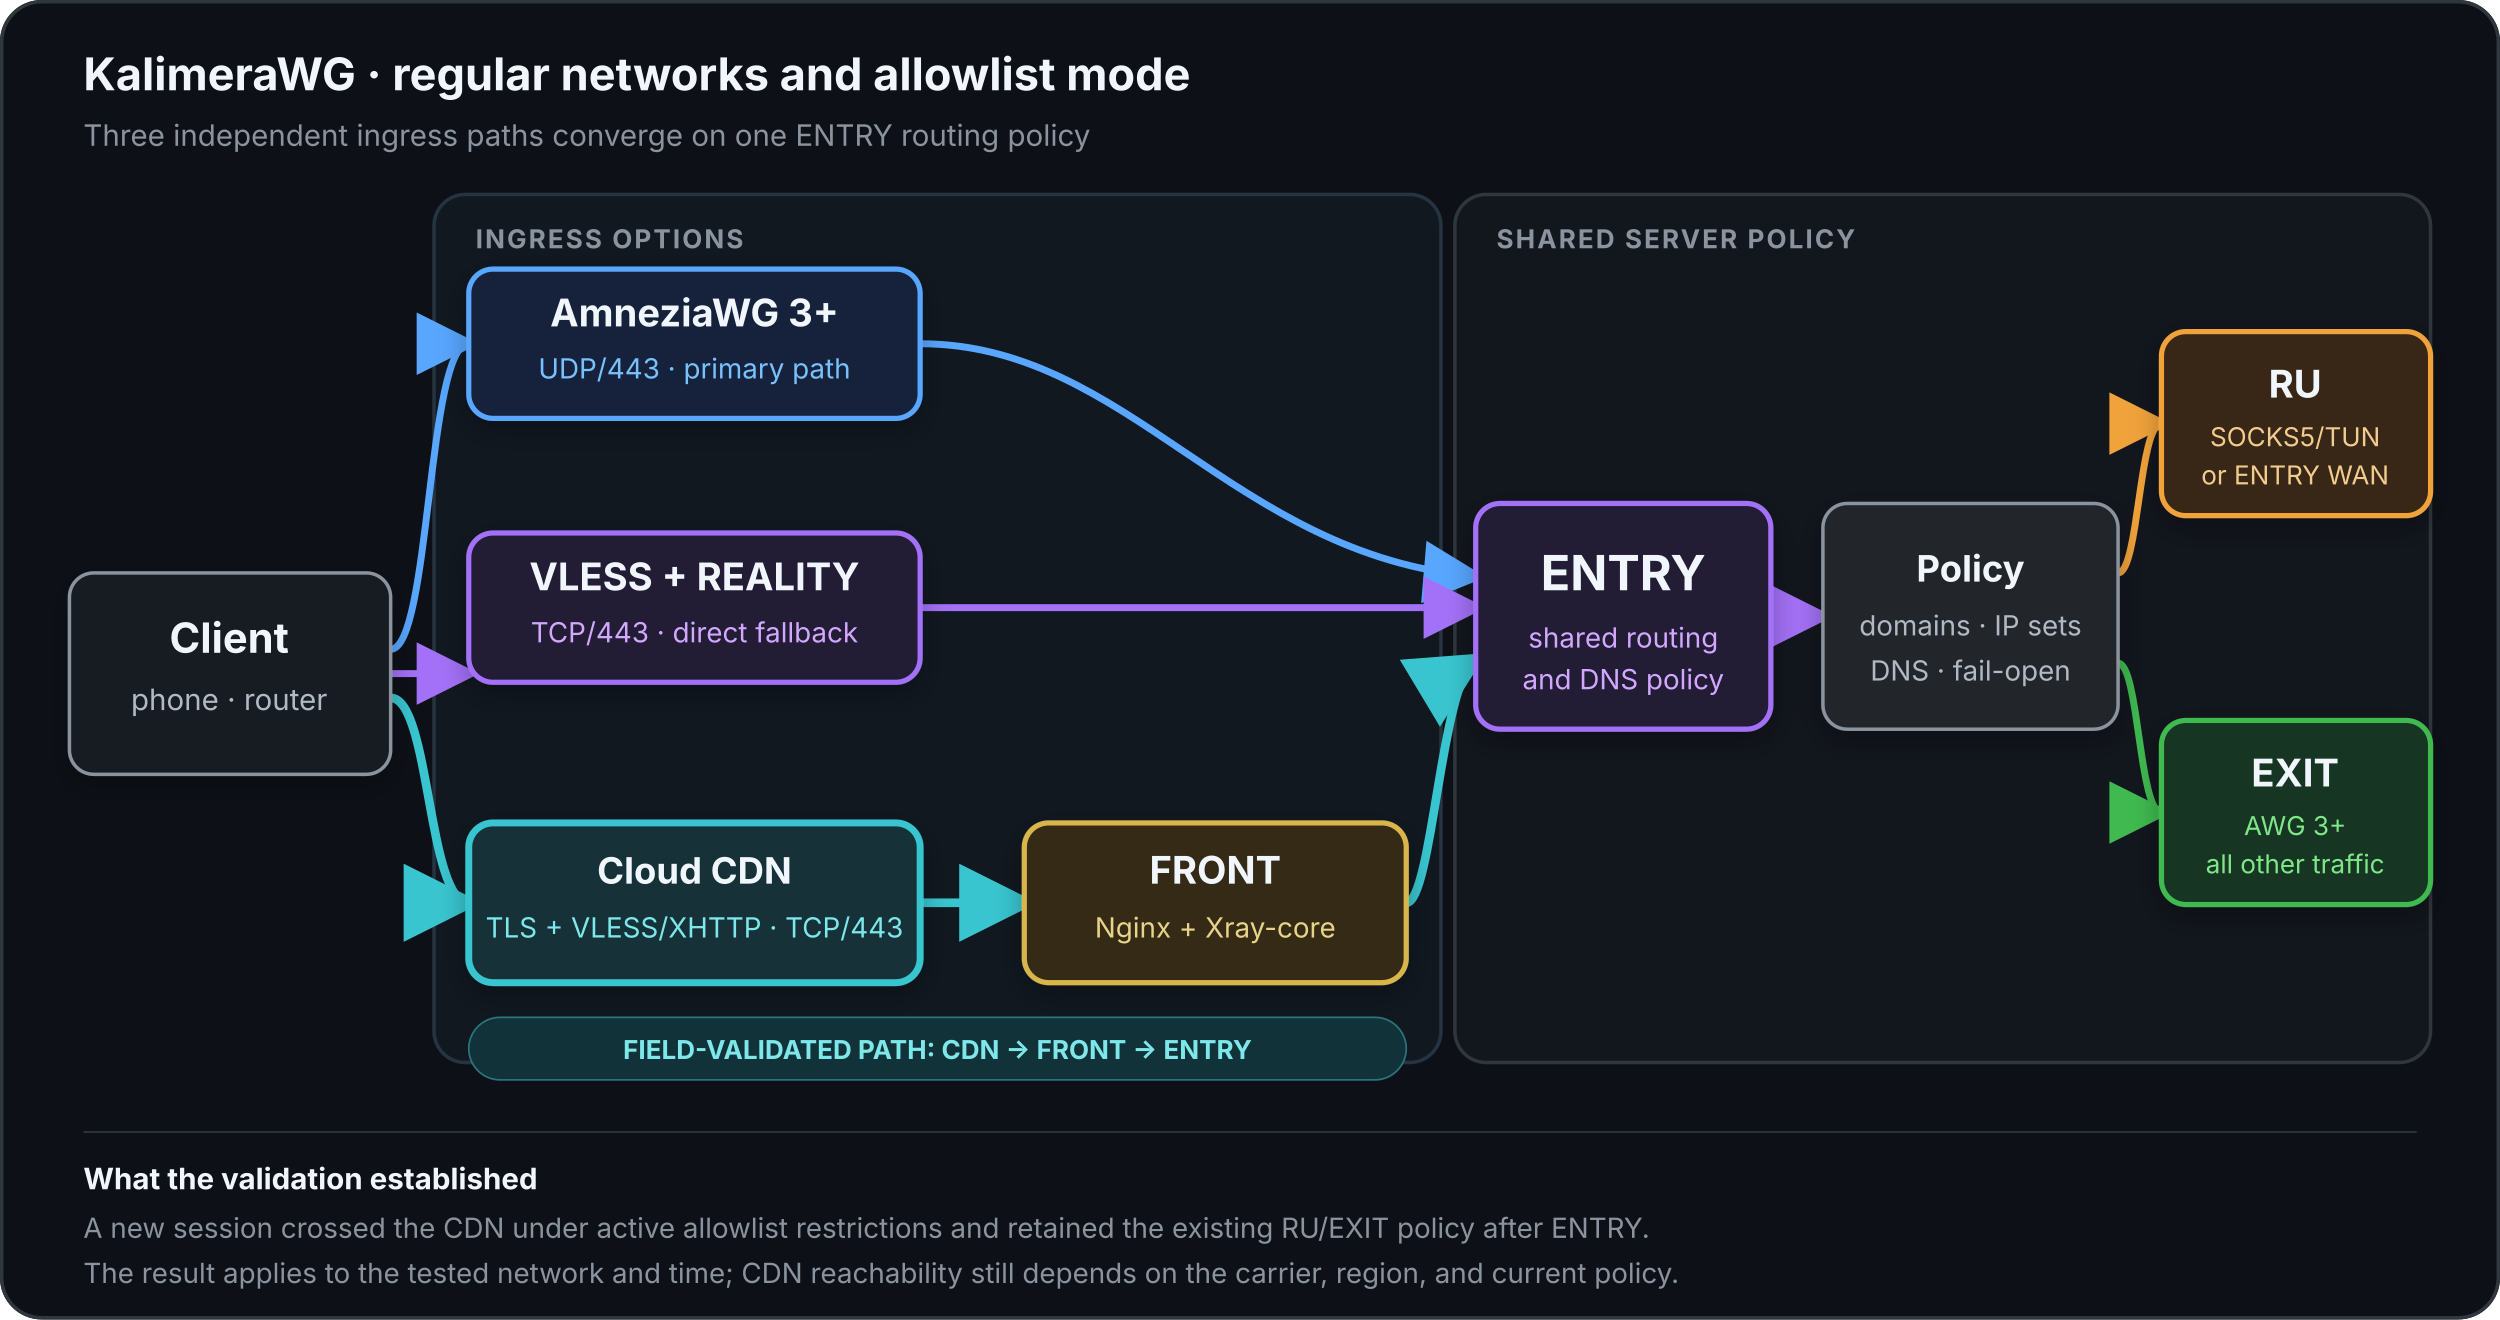
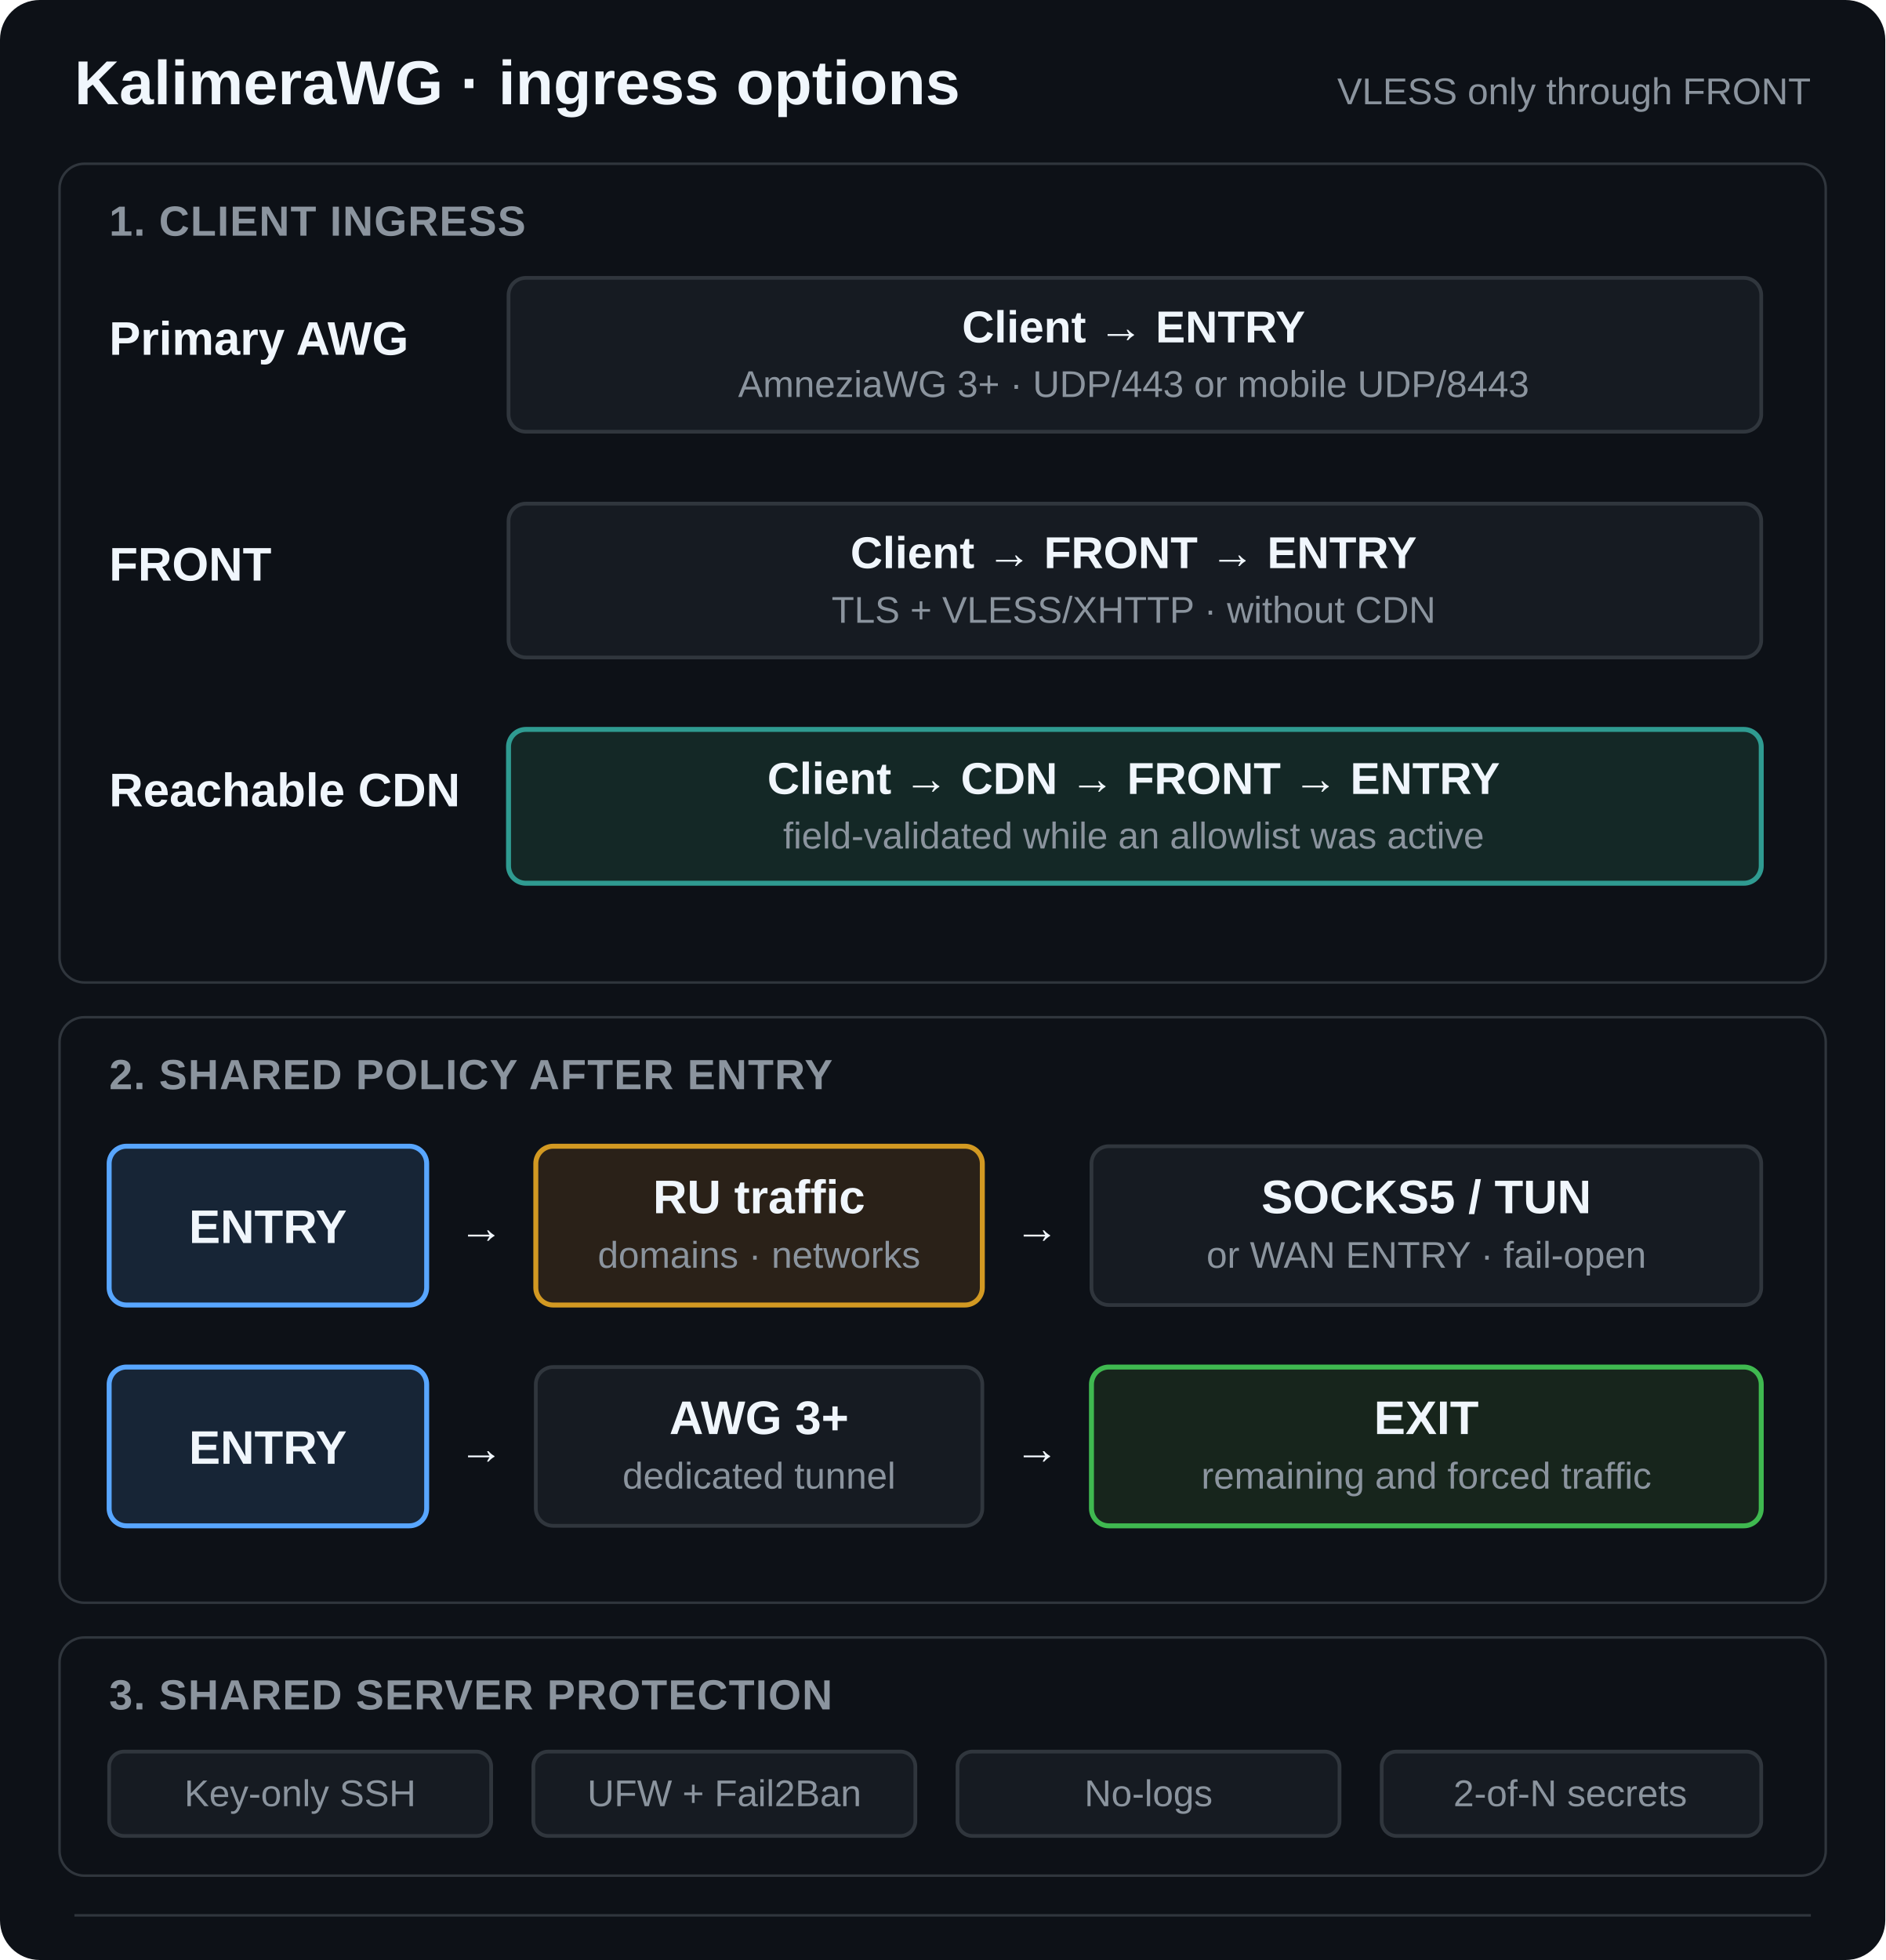
- <svg xmlns="http://www.w3.org/2000/svg" width="1440" height="760" viewBox="0 0 1440 760" role="img" aria-labelledby="title desc">
-   <defs>
-     <filter id="shadow" x="-20%" y="-20%" width="140%" height="140%">
-       <feDropShadow dx="0" dy="6" stdDeviation="8" flood-color="#000000" flood-opacity="0.28" />
-     </filter>
-     <marker id="ab" viewBox="0 0 12 12" refX="10" refY="6" markerWidth="9" markerHeight="9" orient="auto">
-       <path d="M0 0L12 6L0 12z" fill="#58a6ff" />
-     </marker>
-     <marker id="ap" viewBox="0 0 12 12" refX="10" refY="6" markerWidth="9" markerHeight="9" orient="auto">
-       <path d="M0 0L12 6L0 12z" fill="#a371f7" />
-     </marker>
-     <marker id="ac" viewBox="0 0 12 12" refX="10" refY="6" markerWidth="9" markerHeight="9" orient="auto">
-       <path d="M0 0L12 6L0 12z" fill="#39c5cf" />
-     </marker>
-     <marker id="ao" viewBox="0 0 12 12" refX="10" refY="6" markerWidth="9" markerHeight="9" orient="auto">
-       <path d="M0 0L12 6L0 12z" fill="#f0a33b" />
-     </marker>
-     <marker id="ag" viewBox="0 0 12 12" refX="10" refY="6" markerWidth="9" markerHeight="9" orient="auto">
-       <path d="M0 0L12 6L0 12z" fill="#3fb950" />
-     </marker>
-   </defs>
-   <rect width="1440" height="760" rx="24" fill="#0d1117" />
-   <rect x="1" y="1" width="1438" height="758" rx="23" fill="none" stroke="#30363d" stroke-width="2" />
-   <text x="48" y="52" fill="#f0f6fc" font-family="Inter, Segoe UI, Arial, sans-serif" font-size="26" font-weight="700">KalimeraWG · regular networks and allowlist mode</text>
-   <text x="48" y="84" fill="#8b949e" font-family="Inter, Segoe UI, Arial, sans-serif" font-size="17">Three independent ingress paths converge on one ENTRY routing policy</text>
-   <rect x="250" y="112" width="580" height="500" rx="18" fill="#111820" stroke="#263442" stroke-width="2" />
-   <text x="274" y="143" fill="#8b949e" font-family="Inter, Segoe UI, Arial, sans-serif" font-size="15" font-weight="700" letter-spacing="1.2">INGRESS OPTIONS</text>
-   <rect x="838" y="112" width="562" height="500" rx="18" fill="#12161d" stroke="#30363d" stroke-width="2" />
-   <text x="862" y="143" fill="#8b949e" font-family="Inter, Segoe UI, Arial, sans-serif" font-size="15" font-weight="700" letter-spacing="1.2">SHARED SERVER POLICY</text>
-   <path d="M225 374C248 374 246 198 270 198" fill="none" stroke="#58a6ff" stroke-width="4" marker-end="url(#ab)" />
-   <path d="M225 388H270" fill="none" stroke="#a371f7" stroke-width="4" marker-end="url(#ap)" />
-   <path d="M225 402C248 402 246 520 270 520" fill="none" stroke="#39c5cf" stroke-width="5" marker-end="url(#ac)" />
-   <path d="M530 198C650 198 710 320 850 332" fill="none" stroke="#58a6ff" stroke-width="4" marker-end="url(#ab)" />
-   <path d="M530 350H850" fill="none" stroke="#a371f7" stroke-width="4" marker-end="url(#ap)" />
-   <path d="M530 520H590" fill="none" stroke="#39c5cf" stroke-width="5" marker-end="url(#ac)" />
-   <path d="M810 520C825 520 830 392 850 380" fill="none" stroke="#39c5cf" stroke-width="5" marker-end="url(#ac)" />
-   <path d="M1020 355H1050" fill="none" stroke="#b1bac4" stroke-width="4" marker-end="url(#ap)" />
-   <path d="M1220 330C1232 330 1232 244 1245 244" fill="none" stroke="#f0a33b" stroke-width="4" marker-end="url(#ao)" />
-   <path d="M1220 382C1232 382 1232 468 1245 468" fill="none" stroke="#3fb950" stroke-width="4" marker-end="url(#ag)" />
-   <g filter="url(#shadow)" font-family="Inter, Segoe UI, Arial, sans-serif">
-     <rect x="40" y="330" width="185" height="116" rx="14" fill="#161b22" stroke="#8b949e" stroke-width="2" />
-     <text x="132" y="376" text-anchor="middle" fill="#f0f6fc" font-size="24" font-weight="700">Client</text>
-     <text x="132" y="409" text-anchor="middle" fill="#b1bac4" font-size="17">phone · router</text>
-     <rect x="270" y="155" width="260" height="86" rx="14" fill="#13243a" stroke="#58a6ff" stroke-width="3" />
-     <text x="400" y="188" text-anchor="middle" fill="#f0f6fc" font-size="22" font-weight="700">AmneziaWG 3+</text>
-     <text x="400" y="218" text-anchor="middle" fill="#79c0ff" font-size="16">UDP/443 · primary path</text>
-     <rect x="270" y="307" width="260" height="86" rx="14" fill="#211a36" stroke="#a371f7" stroke-width="3" />
-     <text x="400" y="340" text-anchor="middle" fill="#f0f6fc" font-size="22" font-weight="700">VLESS + REALITY</text>
-     <text x="400" y="370" text-anchor="middle" fill="#d2a8ff" font-size="16">TCP/443 · direct fallback</text>
-     <rect x="270" y="474" width="260" height="92" rx="14" fill="#123239" stroke="#39c5cf" stroke-width="4" />
-     <text x="400" y="509" text-anchor="middle" fill="#f0f6fc" font-size="21" font-weight="700">Cloud CDN</text>
-     <text x="400" y="540" text-anchor="middle" fill="#7ee7ea" font-size="16">TLS + VLESS/XHTTP · TCP/443</text>
-     <rect x="590" y="474" width="220" height="92" rx="14" fill="#352b16" stroke="#d8b64c" stroke-width="3" />
-     <text x="700" y="509" text-anchor="middle" fill="#f0f6fc" font-size="22" font-weight="700">FRONT</text>
-     <text x="700" y="540" text-anchor="middle" fill="#e8d38a" font-size="16">Nginx + Xray-core</text>
-     <rect x="850" y="290" width="170" height="130" rx="14" fill="#211a36" stroke="#a371f7" stroke-width="3" />
-     <text x="935" y="340" text-anchor="middle" fill="#f0f6fc" font-size="28" font-weight="700">ENTRY</text>
-     <text x="935" y="373" text-anchor="middle" fill="#d2a8ff" font-size="16">shared routing</text>
-     <text x="935" y="397" text-anchor="middle" fill="#d2a8ff" font-size="16">and DNS policy</text>
-     <rect x="1050" y="290" width="170" height="130" rx="14" fill="#20252b" stroke="#8b949e" stroke-width="2" />
-     <text x="1135" y="335" text-anchor="middle" fill="#f0f6fc" font-size="21" font-weight="700">Policy</text>
-     <text x="1135" y="366" text-anchor="middle" fill="#b1bac4" font-size="16">domains · IP sets</text>
-     <text x="1135" y="392" text-anchor="middle" fill="#b1bac4" font-size="16">DNS · fail-open</text>
-     <rect x="1245" y="191" width="155" height="106" rx="14" fill="#382614" stroke="#f0a33b" stroke-width="3" />
-     <text x="1322" y="229" text-anchor="middle" fill="#f0f6fc" font-size="22" font-weight="700">RU</text>
-     <text x="1322" y="257" text-anchor="middle" fill="#f2cc8f" font-size="15">SOCKS5/TUN</text>
-     <text x="1322" y="279" text-anchor="middle" fill="#f2cc8f" font-size="15">or ENTRY WAN</text>
-     <rect x="1245" y="415" width="155" height="106" rx="14" fill="#173523" stroke="#3fb950" stroke-width="3" />
-     <text x="1322" y="453" text-anchor="middle" fill="#f0f6fc" font-size="22" font-weight="700">EXIT</text>
-     <text x="1322" y="481" text-anchor="middle" fill="#7ee787" font-size="15">AWG 3+</text>
-     <text x="1322" y="503" text-anchor="middle" fill="#7ee787" font-size="15">all other traffic</text>
-   </g>
-   <rect x="270" y="586" width="540" height="36" rx="18" fill="#123239" stroke="#2b747b" />
-   <text x="540" y="610" text-anchor="middle" fill="#7ee7ea" font-family="Inter, Segoe UI, Arial, sans-serif" font-size="15" font-weight="700">FIELD-VALIDATED PATH: CDN → FRONT → ENTRY</text>
-   <line x1="48" y1="652" x2="1392" y2="652" stroke="#30363d" />
-   <text x="48" y="685" fill="#f0f6fc" font-family="Inter, Segoe UI, Arial, sans-serif" font-size="17" font-weight="700">What the validation established</text>
-   <text x="48" y="713" fill="#8b949e" font-family="Inter, Segoe UI, Arial, sans-serif" font-size="16">A new session crossed the CDN under active allowlist restrictions and retained the existing RU/EXIT policy after ENTRY.</text>
-   <text x="48" y="739" fill="#8b949e" font-family="Inter, Segoe UI, Arial, sans-serif" font-size="16">The result applies to the tested network and time; CDN reachability still depends on the carrier, region, and current policy.</text>
+ <svg xmlns="http://www.w3.org/2000/svg" width="760" height="790" viewBox="0 0 760 790" role="img" aria-labelledby="title desc">
+   <style>
+     text { font-family: -apple-system, BlinkMacSystemFont, "Segoe UI", Arial, sans-serif; }
+     .title { fill: #f0f6fc; font-size: 25px; font-weight: 600; }
+     .section { fill: #8b949e; font-size: 17px; font-weight: 600; letter-spacing: .4px; }
+     .label { fill: #f0f6fc; font-size: 19px; font-weight: 600; }
+     .detail { fill: #8b949e; font-size: 15px; }
+     .path { fill: #f0f6fc; font-size: 18px; font-weight: 600; }
+     .node { fill: #161b22; stroke: #30363d; stroke-width: 1.5; }
+     .core { fill: #172536; stroke: #58a6ff; stroke-width: 2; }
+     .route { fill: #2a2118; stroke: #d29922; stroke-width: 2; }
+     .exit { fill: #17251c; stroke: #3fb950; stroke-width: 2; }
+     .verified { fill: #142826; stroke: #2f9b91; stroke-width: 2; }
+     .module { fill: none; stroke: #30363d; stroke-width: 1; }
+     .divider { stroke: #30363d; stroke-width: 1; }
+   </style>
+   <rect width="760" height="790" rx="16" fill="#0d1117" />
+   <text x="30" y="42" class="title">KalimeraWG · ingress options</text>
+   <text x="730" y="42" text-anchor="end" class="detail">VLESS only through FRONT</text>
+   <rect x="24" y="66" width="712" height="330" rx="10" class="module" />
+   <text x="44" y="95" class="section">1. CLIENT INGRESS</text>
+   <text x="44" y="143" class="label">Primary AWG</text>
+   <rect x="205" y="112" width="505" height="62" rx="7" class="node" />
+   <text x="457" y="138" text-anchor="middle" class="path">Client  →  ENTRY</text>
+   <text x="457" y="160" text-anchor="middle" class="detail">AmneziaWG 3+ · UDP/443 or mobile UDP/8443</text>
+   <text x="44" y="234" class="label">FRONT</text>
+   <rect x="205" y="203" width="505" height="62" rx="7" class="node" />
+   <text x="457" y="229" text-anchor="middle" class="path">Client  →  FRONT  →  ENTRY</text>
+   <text x="457" y="251" text-anchor="middle" class="detail">TLS + VLESS/XHTTP · without CDN</text>
+   <text x="44" y="325" class="label">Reachable CDN</text>
+   <rect x="205" y="294" width="505" height="62" rx="7" class="verified" />
+   <text x="457" y="320" text-anchor="middle" class="path">Client  →  CDN  →  FRONT  →  ENTRY</text>
+   <text x="457" y="342" text-anchor="middle" class="detail">field-validated while an allowlist was active</text>
+   <rect x="24" y="410" width="712" height="236" rx="10" class="module" />
+   <text x="44" y="439" class="section">2. SHARED POLICY AFTER ENTRY</text>
+   <rect x="44" y="462" width="128" height="64" rx="7" class="core" />
+   <text x="108" y="501" text-anchor="middle" class="label">ENTRY</text>
+   <text x="194" y="501" text-anchor="middle" class="path">→</text>
+   <rect x="216" y="462" width="180" height="64" rx="7" class="route" />
+   <text x="306" y="489" text-anchor="middle" class="label">RU traffic</text>
+   <text x="306" y="511" text-anchor="middle" class="detail">domains · networks</text>
+   <text x="418" y="501" text-anchor="middle" class="path">→</text>
+   <rect x="440" y="462" width="270" height="64" rx="7" class="node" />
+   <text x="575" y="489" text-anchor="middle" class="label">SOCKS5 / TUN</text>
+   <text x="575" y="511" text-anchor="middle" class="detail">or WAN ENTRY · fail-open</text>
+   <rect x="44" y="551" width="128" height="64" rx="7" class="core" />
+   <text x="108" y="590" text-anchor="middle" class="label">ENTRY</text>
+   <text x="194" y="590" text-anchor="middle" class="path">→</text>
+   <rect x="216" y="551" width="180" height="64" rx="7" class="node" />
+   <text x="306" y="578" text-anchor="middle" class="label">AWG 3+</text>
+   <text x="306" y="600" text-anchor="middle" class="detail">dedicated tunnel</text>
+   <text x="418" y="590" text-anchor="middle" class="path">→</text>
+   <rect x="440" y="551" width="270" height="64" rx="7" class="exit" />
+   <text x="575" y="578" text-anchor="middle" class="label">EXIT</text>
+   <text x="575" y="600" text-anchor="middle" class="detail">remaining and forced traffic</text>
+   <rect x="24" y="660" width="712" height="96" rx="10" class="module" />
+   <text x="44" y="689" class="section">3. SHARED SERVER PROTECTION</text>
+   <rect x="44" y="706" width="154" height="34" rx="6" class="node" />
+   <text x="121" y="728" text-anchor="middle" class="detail">Key-only SSH</text>
+   <rect x="215" y="706" width="154" height="34" rx="6" class="node" />
+   <text x="292" y="728" text-anchor="middle" class="detail">UFW + Fail2Ban</text>
+   <rect x="386" y="706" width="154" height="34" rx="6" class="node" />
+   <text x="463" y="728" text-anchor="middle" class="detail">No-logs</text>
+   <rect x="557" y="706" width="153" height="34" rx="6" class="node" />
+   <text x="633" y="728" text-anchor="middle" class="detail">2-of-N secrets</text>
+   <line x1="30" y1="772" x2="730" y2="772" class="divider" />
</svg>
